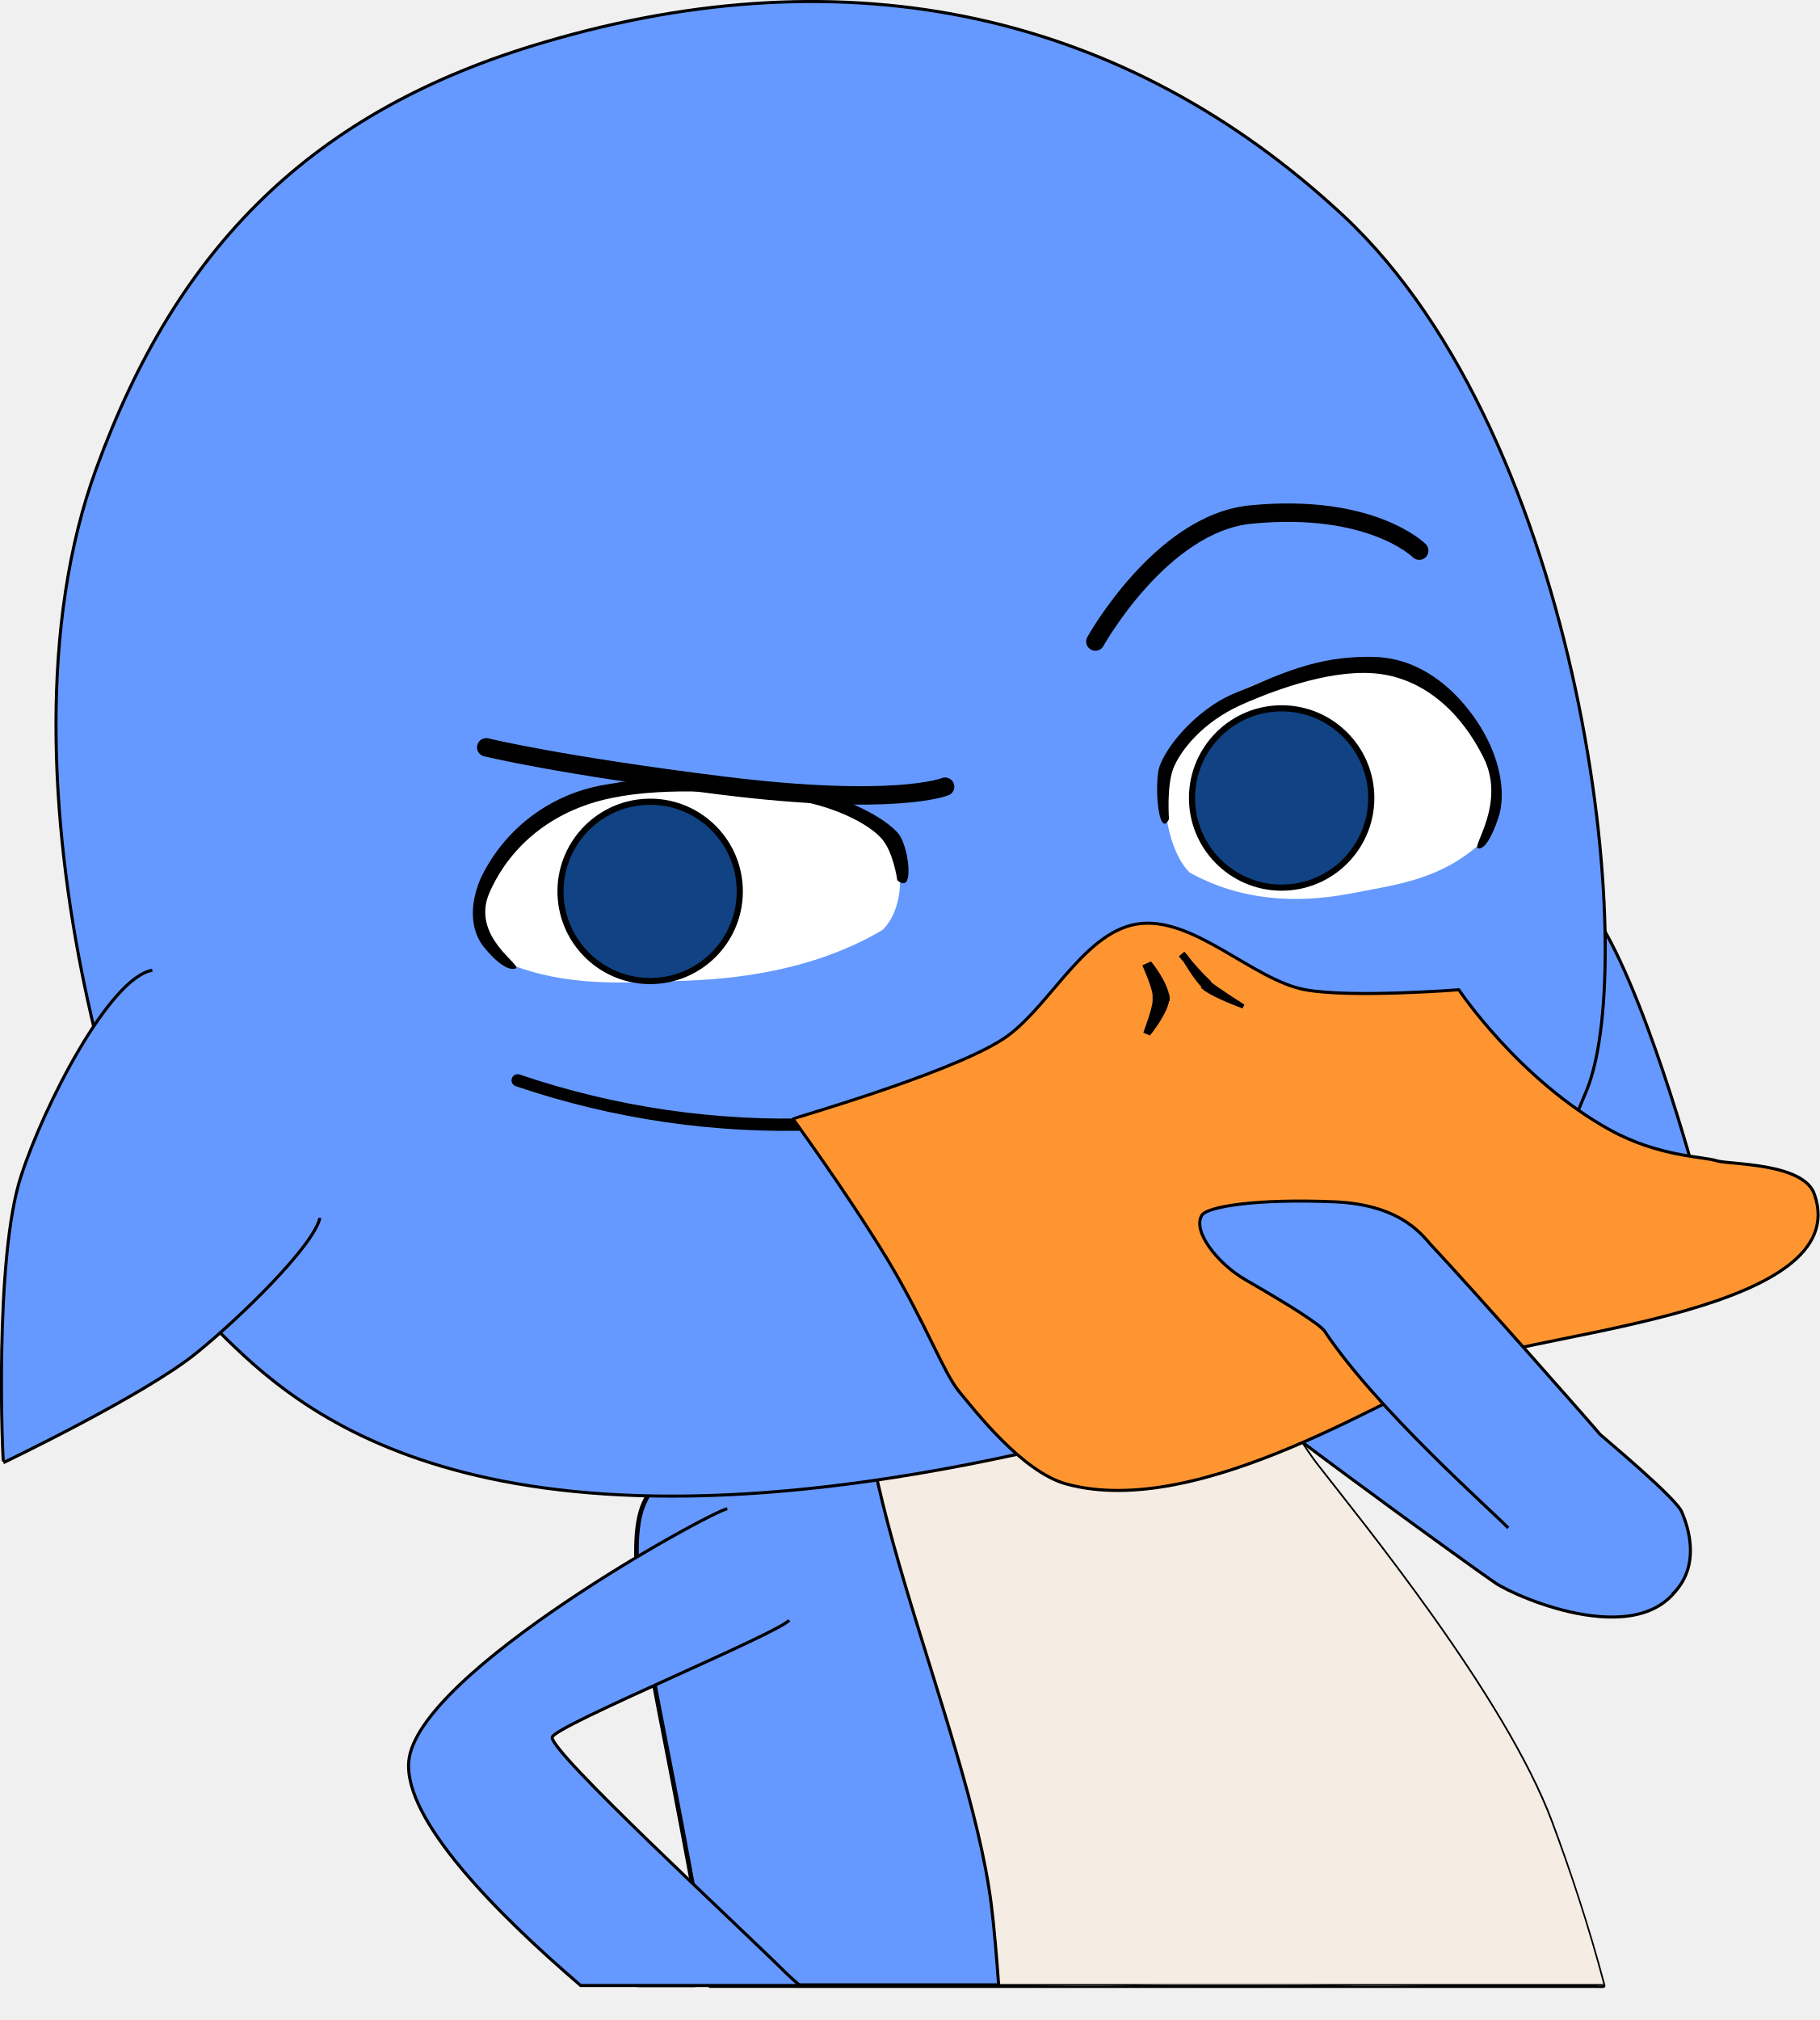
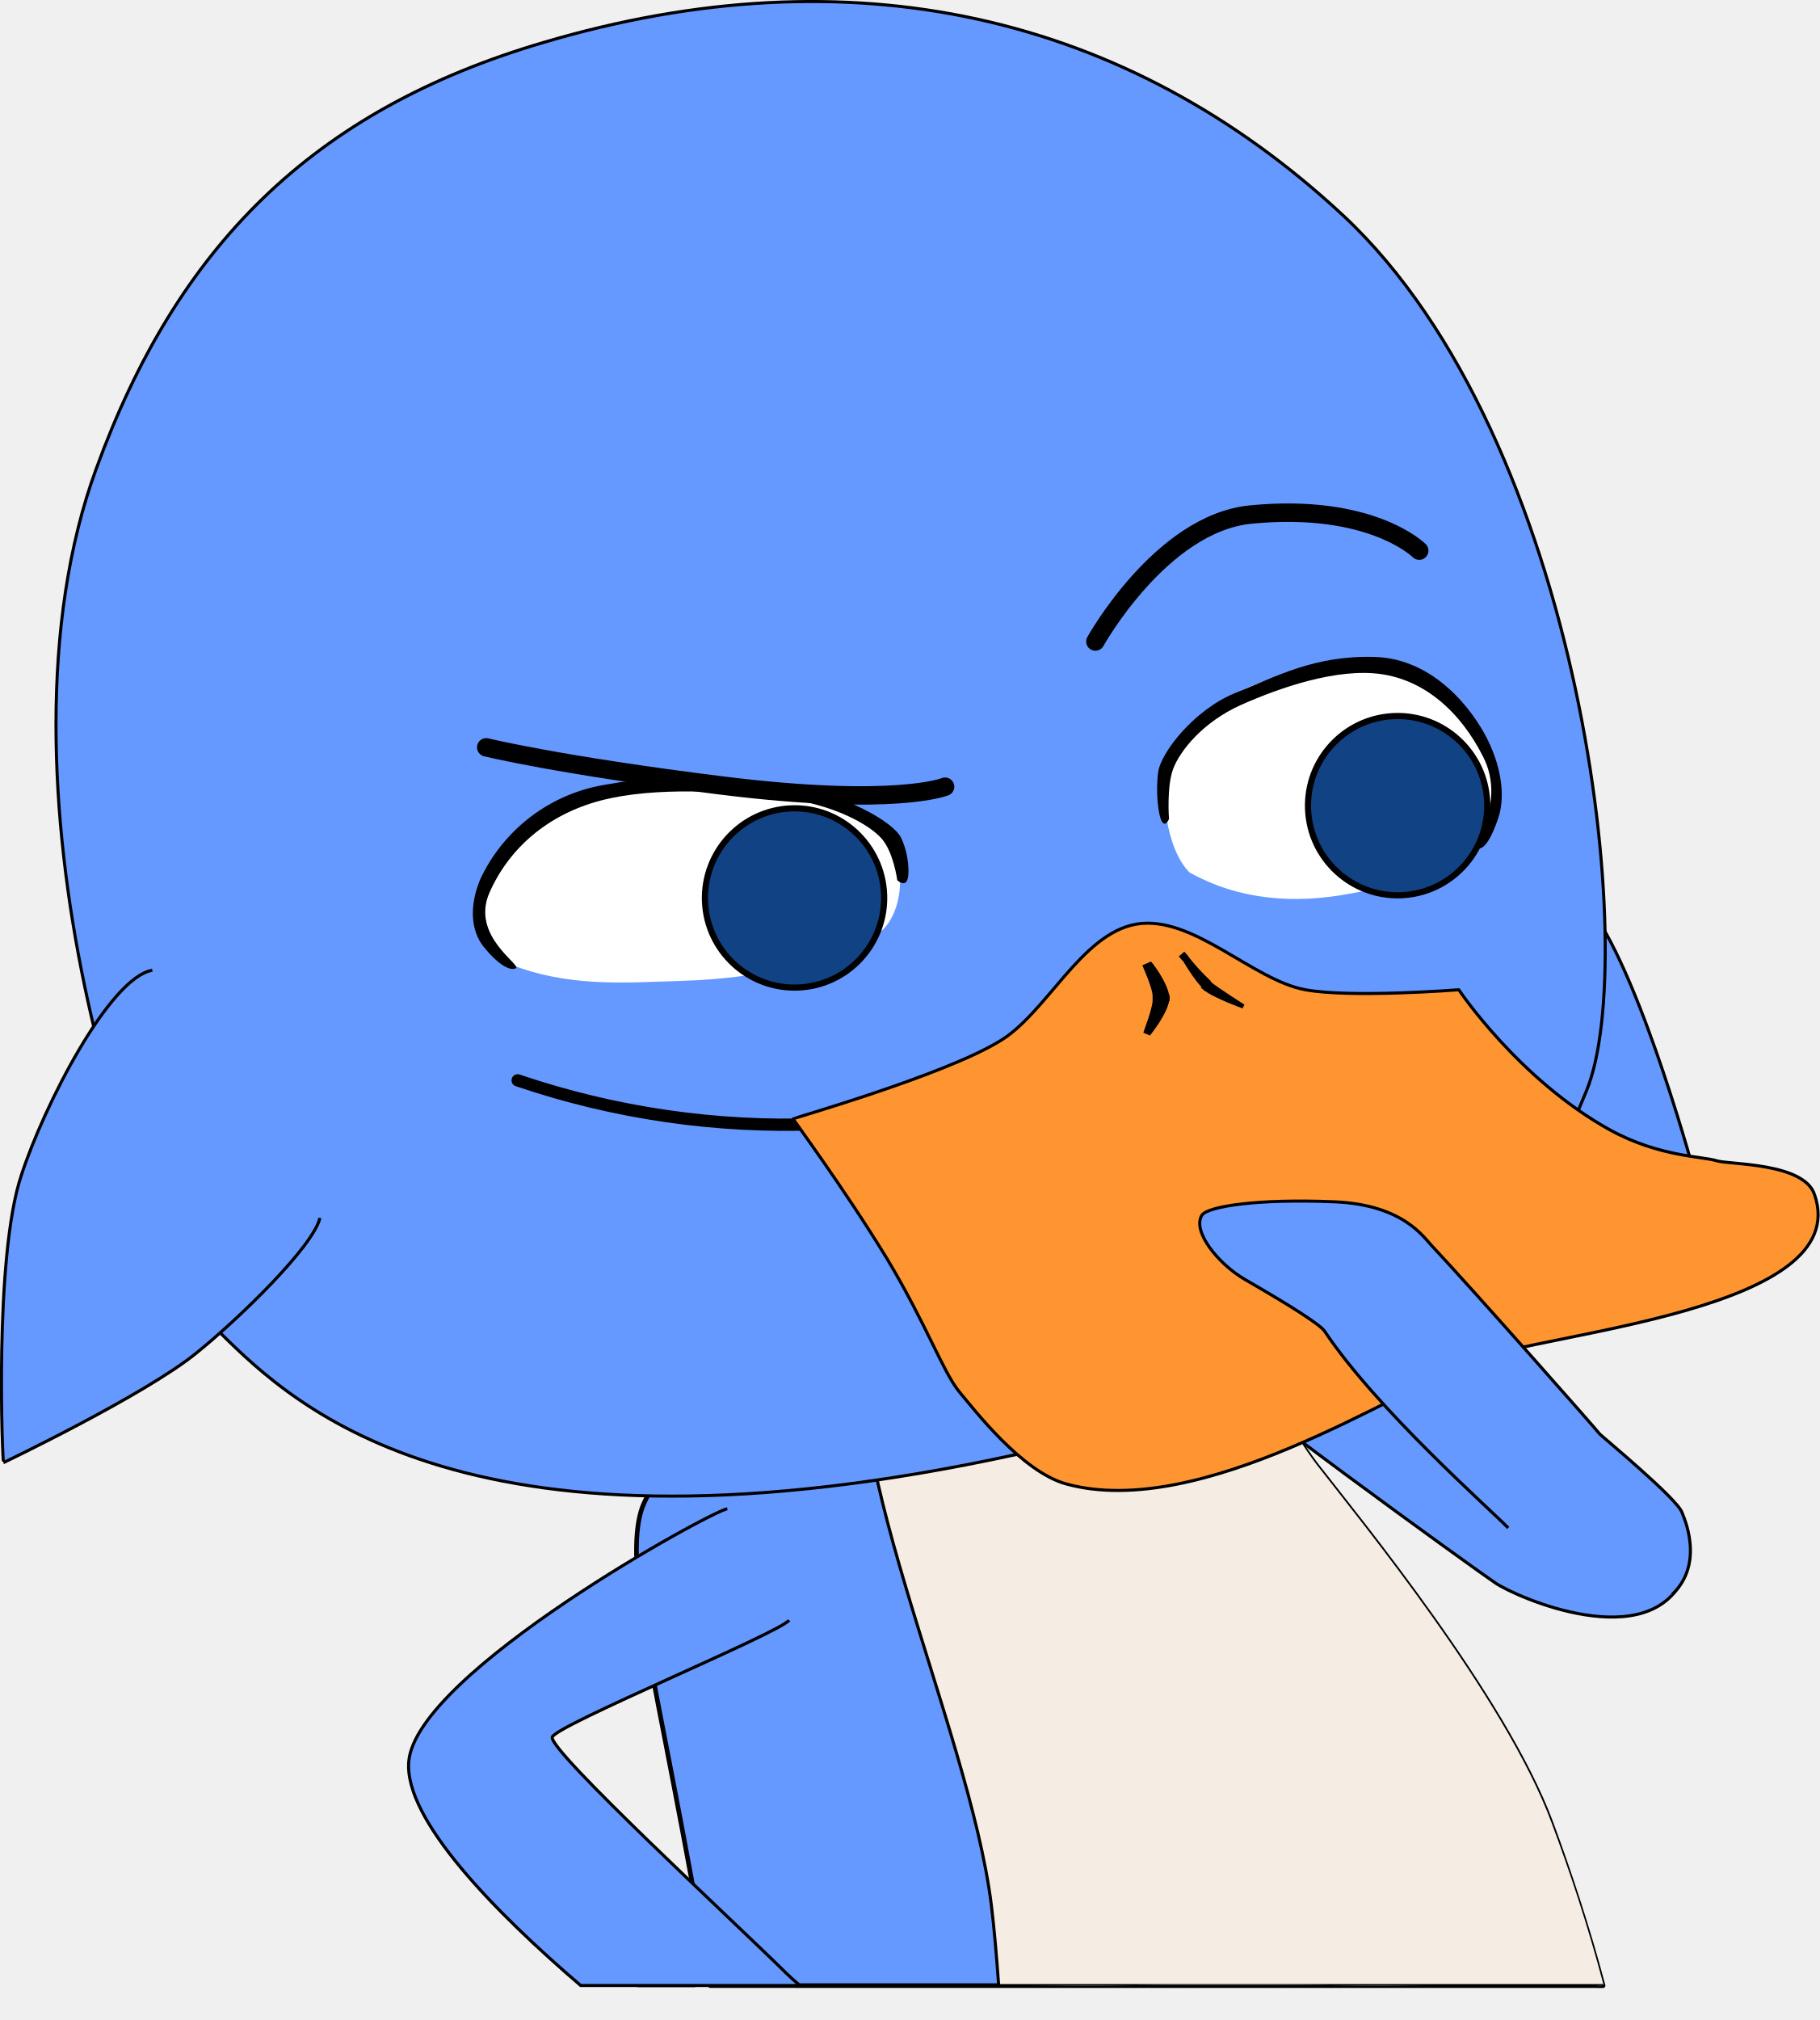
<svg xmlns="http://www.w3.org/2000/svg" viewBox="0 0 296.39 328.95">
  <defs>
    <style>.cls-1,.cls-10,.cls-12,.cls-9{fill:none;}.cls-2,.cls-3,.cls-4{fill:#6599ff;}.cls-10,.cls-11,.cls-12,.cls-2,.cls-3,.cls-4,.cls-6,.cls-8,.cls-9{stroke:#000;}.cls-2{stroke-miterlimit:10;}.cls-11,.cls-2,.cls-3,.cls-6{stroke-width:0.5px;}.cls-10,.cls-11,.cls-3,.cls-4,.cls-6,.cls-8,.cls-9{stroke-linecap:round;}.cls-10,.cls-11,.cls-12,.cls-3,.cls-4,.cls-6,.cls-8,.cls-9{stroke-linejoin:round;}.cls-4{stroke-width:0.75px;}.cls-5{clip-path:url(#clip-path);}.cls-6{fill:#f5ece3;}.cls-7{fill:#fff;}.cls-8{fill:#114283;}.cls-9{stroke-width:3px;}.cls-10{stroke-width:2px;}.cls-11{fill:#ff9531;}</style>
    <clipPath id="clip-path">
      <path class="cls-1" d="M134.94,222.37c-10.22,4.57-25.47,12.2-30,22.41-3.36,7.32,1.22,25.77,1.22,26.84.23,2.21,5.7,29.52,9.35,51.69,0,0,25,.4,66.88,0s78.55.87,78.79-.13c-2.51-9.47-5.45-18.33-8.49-26.44-7.62-20.43-31.25-49.25-38.12-58.1-3.66-4.57-14-23.33-24.24-27C174.43,206.05,150.34,215.35,134.94,222.37Z" />
    </clipPath>
  </defs>
  <g id="Layer_2" data-name="Layer 2">
    <g id="Layer_4" data-name="Layer 4">
      <g id="brazo_izq" data-name="brazo izq">
        <path class="cls-2" d="M193.78,207.34c4.21-6.27,12.56-3.49,13-3.41,2.2.25,48.85,36.23,49.38,36.61.5.22,23.92,3.17,18.22,16.12s-27.33,3.48-30.81,1.12c-3-2-46.17-33.12-47.75-36.1C195.46,221.12,189.19,214.13,193.78,207.34Z" />
      </g>
      <g id="cola">
        <path class="cls-3" d="M103.88,323.35c.72-5.7,1.47-9.64,1.47-9.64s3.08,4,7.79,9.64Z" />
      </g>
      <g id="cuerpo">
        <g id="cuerpo-2" data-name="cuerpo">
          <path class="cls-4" d="M115.69,323.35c-3.66-22.09-9.34-49.53-9.57-51.73,0-1.07-4.58-19.52-1.22-26.84,4.57-10.21,19.82-17.84,30-22.41,15.4-7,39.49-16.32,55.35-10.68,10.21,3.66,20.58,22.42,24.24,27,6.87,8.85,30.5,37.67,38.12,58.1,3,8.09,6,17.13,8.51,26.57Z" />
        </g>
        <g id="detalle">
          <g class="cls-5">
            <path class="cls-6" d="M281.8,323.35H162.67c-.35-4.9-.74-9.43-1.2-13.15-3.66-29.43-27.3-77-19.37-97.44,3.36-8.39,19.22-23.48,31.26-27.45,11.59-3.81,32.79-.45,40.56,4,20.59,11.89,41.63,63.13,54.75,92.56,5.25,11.86,11.51,30.51,16.46,46.86H281.8Z" />
          </g>
        </g>
      </g>
      <g id="pelo_extIzq" data-name="pelo extIzq">
        <path class="cls-2" d="M228.87,123.1c5.94-.92,23.48,15.7,30.49,25.31,8.24,11.44,16.93,43.76,16.93,43.76s-25-4.57-35.38-7.47c-7.47-2.13-22.56-6.4-24.55-8.84-2.44-2.9-6.25-22.11-3.81-31.11C214.84,136.82,224.9,123.71,228.87,123.1Z" />
      </g>
      <g id="cabeza">
        <path class="cls-3" d="M88.58,6.9c50-14.79,94.85-4.72,130.22,28.21,39.19,36.6,48.34,121.08,39.65,142.43-6.56,16-18.15,43-92.86,59.31C76.53,256.22,48.17,229.23,35.82,217,22.55,203.76-2.91,126.91,15.69,76.29,28.81,40.3,50.76,18,88.58,6.9Z" />
      </g>
      <g id="pelo_extDer" data-name="pelo extDer">
        <path class="cls-2" d="M24.81,158c-7,1.22-17.68,22.11-21.34,33.4C-1,204.79.42,238.18.57,238.18c0,0,23-11,31.41-17.84,7-5.64,19.06-17.38,20.13-22" />
      </g>
      <g id="brazo_der" data-name="brazo der">
        <path class="cls-2" d="M128.53,263.84c-1.37,2-38.27,17.23-38.58,19.06-.45,2.29,29.59,30,38.12,38.43.58.57,1.34,1.26,2.21,2H94.58c-13.77-11.8-28.8-27-28-36.48C67.84,272.38,116,246,118.47,245.7" />
      </g>
      <g id="ojos">
        <g id="ojos-2" data-name="ojos">
          <path class="cls-7" d="M78.8,150.84c-.5-2-1.16-4,.07-6.49,6.94-13.84,19-16.46,33.67-17.43,8.79.6,22-.18,31.62,8.68,2,1.85,2.38,5.25,2.44,7.6.07,2.92-.77,6.16-2.81,8.21-9.33,5.57-20.65,7.92-32.26,8.3-10.16.34-19,1.07-28.69-2.77A10,10,0,0,1,78.8,150.84Z" />
        </g>
        <path d="M146.15,143.34s-.59-4.54-2.54-6.77-7.6-5.52-16.16-6.62-20.84-1.88-29.58.41-15,7.87-18.14,15S85.18,157.23,84,157.7s-3.2-1-5.22-3.52-2.44-6.52-.53-11.05a27.35,27.35,0,0,1,20.31-15.34c12.26-2.25,20.78-.59,29.69.32s17.27,5.7,18.53,8.33,1.45,6.07.94,7S146.15,143.34,146.15,143.34Z" />
        <g id="pupilas">
-           <path class="cls-8" d="M105.31,130.57a14.6,14.6,0,1,1-14,15.14A14.61,14.61,0,0,1,105.31,130.57Z" />
+           <path class="cls-8" d="M128.83,131.64a14.6,14.6,0,1,1-14,15.14A14.62,14.62,0,0,1,128.83,131.64Z" />
        </g>
      </g>
      <g id="ojos-3" data-name="ojos">
        <g id="ojos-4" data-name="ojos">
          <path class="cls-7" d="M241.45,137.07c-6.68,6.13-13.59,6.93-21.43,8.43-9,1.72-18.07,1.15-26.27-3.43-1.95-1.95-3.21-5.45-3.71-8.77-.4-2.67-.76-6.58.43-9.05,5.71-11.8,15.95-13.36,22.56-15.67,11.39-1.59,21.15-.87,29.08,13.51,1.4,2.54,1.29,5,1.28,7.32A13.76,13.76,0,0,1,241.45,137.07Z" />
        </g>
        <path d="M190.41,133.37s-.4-5.24.67-8.13,4.78-7.65,11.12-10.47,15.59-6,22.72-5,13,6.13,16.71,13.57-1.91,14.48-.9,14.79,2.26-1.74,3.33-4.95.64-7.82-1.68-12.59-8.64-13.32-18.45-13.61-16,3.17-22.67,5.85-12.14,9.65-12.6,12.85,0,7.14.6,8.11S190.41,133.37,190.41,133.37Z" />
      </g>
      <g id="cejas">
        <path class="cls-9" d="M79.2,121.7s11.88,2.92,38.3,6.21c28.37,3.53,36.44.2,36.44.2" />
      </g>
      <g id="cejas-2" data-name="cejas">
        <path class="cls-9" d="M178.42,104.47s10.69-19.25,25.31-20.68c19.68-1.92,27.44,5.88,27.44,5.88" />
      </g>
      <g id="cejas-3" data-name="cejas">
        <path class="cls-10" d="M84.32,175.93a136.09,136.09,0,0,0,49,7.13c32.79-1.6,34.58-7.66,34.58-7.66" />
      </g>
      <g id="El_pico" data-name="El pico">
        <path class="cls-11" d="M185.16,150.48c-9.15,1.53-14.79,14.79-22.57,19.21-9.15,5.49-33.24,12.36-33.39,12.51,0,.15,8.08,11,15.25,22.72,6.4,10.67,9.15,18.45,11.74,21.65,2.44,2.9,10.22,13.12,17.53,15.1,21.81,5.94,53.53-15.1,66.34-20.13,11.43-4.58,62.06-8.08,55.5-27-1.68-5.18-13.72-4.88-15.86-5.49-2.29-.76-9.3-.61-17.38-5-14.94-8.24-24.7-22.87-24.7-22.87s-17.54,1.37-25,0C204.07,159.63,194.31,149,185.16,150.48Z" />
        <path d="M187.45,156.58c0-.15,2.9,3.51,3.05,5.95h-2.75c.16-1.37-1.67-5.19-1.67-5.34Z" />
        <path d="M190.5,162.53c-.15,2.44-3.2,6.1-3.2,6.1l-1.07-.46c0-.15,1.68-4.27,1.52-5.64Z" />
        <path class="cls-12" d="M190.5,162.53h-2.75" />
        <path d="M193.24,155.36a36.16,36.16,0,0,0,4,4.42l-1.07,1.38c-1.52-1.22-3.66-5-3.66-5Z" />
        <path class="cls-12" d="M193.24,155.36l-.91.76" />
        <path d="M197.05,159.78c1.53,1.22,5.65,3.82,5.65,3.82l-.31.61s-4.73-1.68-6.4-3.05Z" />
        <path class="cls-12" d="M197.05,159.78,196,161.16" />
      </g>
-       <path class="cls-8" d="M208.17,115.36a14.6,14.6,0,1,1-14,15.14A14.61,14.61,0,0,1,208.17,115.36Z" />
+       <path class="cls-8" d="M227.06,116.61a14.6,14.6,0,1,1-14,15.14A14.61,14.61,0,0,1,227.06,116.61Z" />
      <g id="brazo_izq-2" data-name="brazo izq">
        <path class="cls-2" d="M245.67,248.82c-2.9-3-21.4-19.27-29.94-32.08-.78-1.07-5.5-4.1-12.83-8.31-4.54-2.61-8.8-8-7.1-10.58,1-1.36,8.76-2.67,21.56-2.14,11.33.48,14.58,5.88,15.95,7.25,6.86,7.32,27,30.16,27.3,30.61.46.46,12.77,10.65,13.38,12.78.15.46,3.84,8.16-1.65,13.34" />
      </g>
    </g>
  </g>
</svg>
